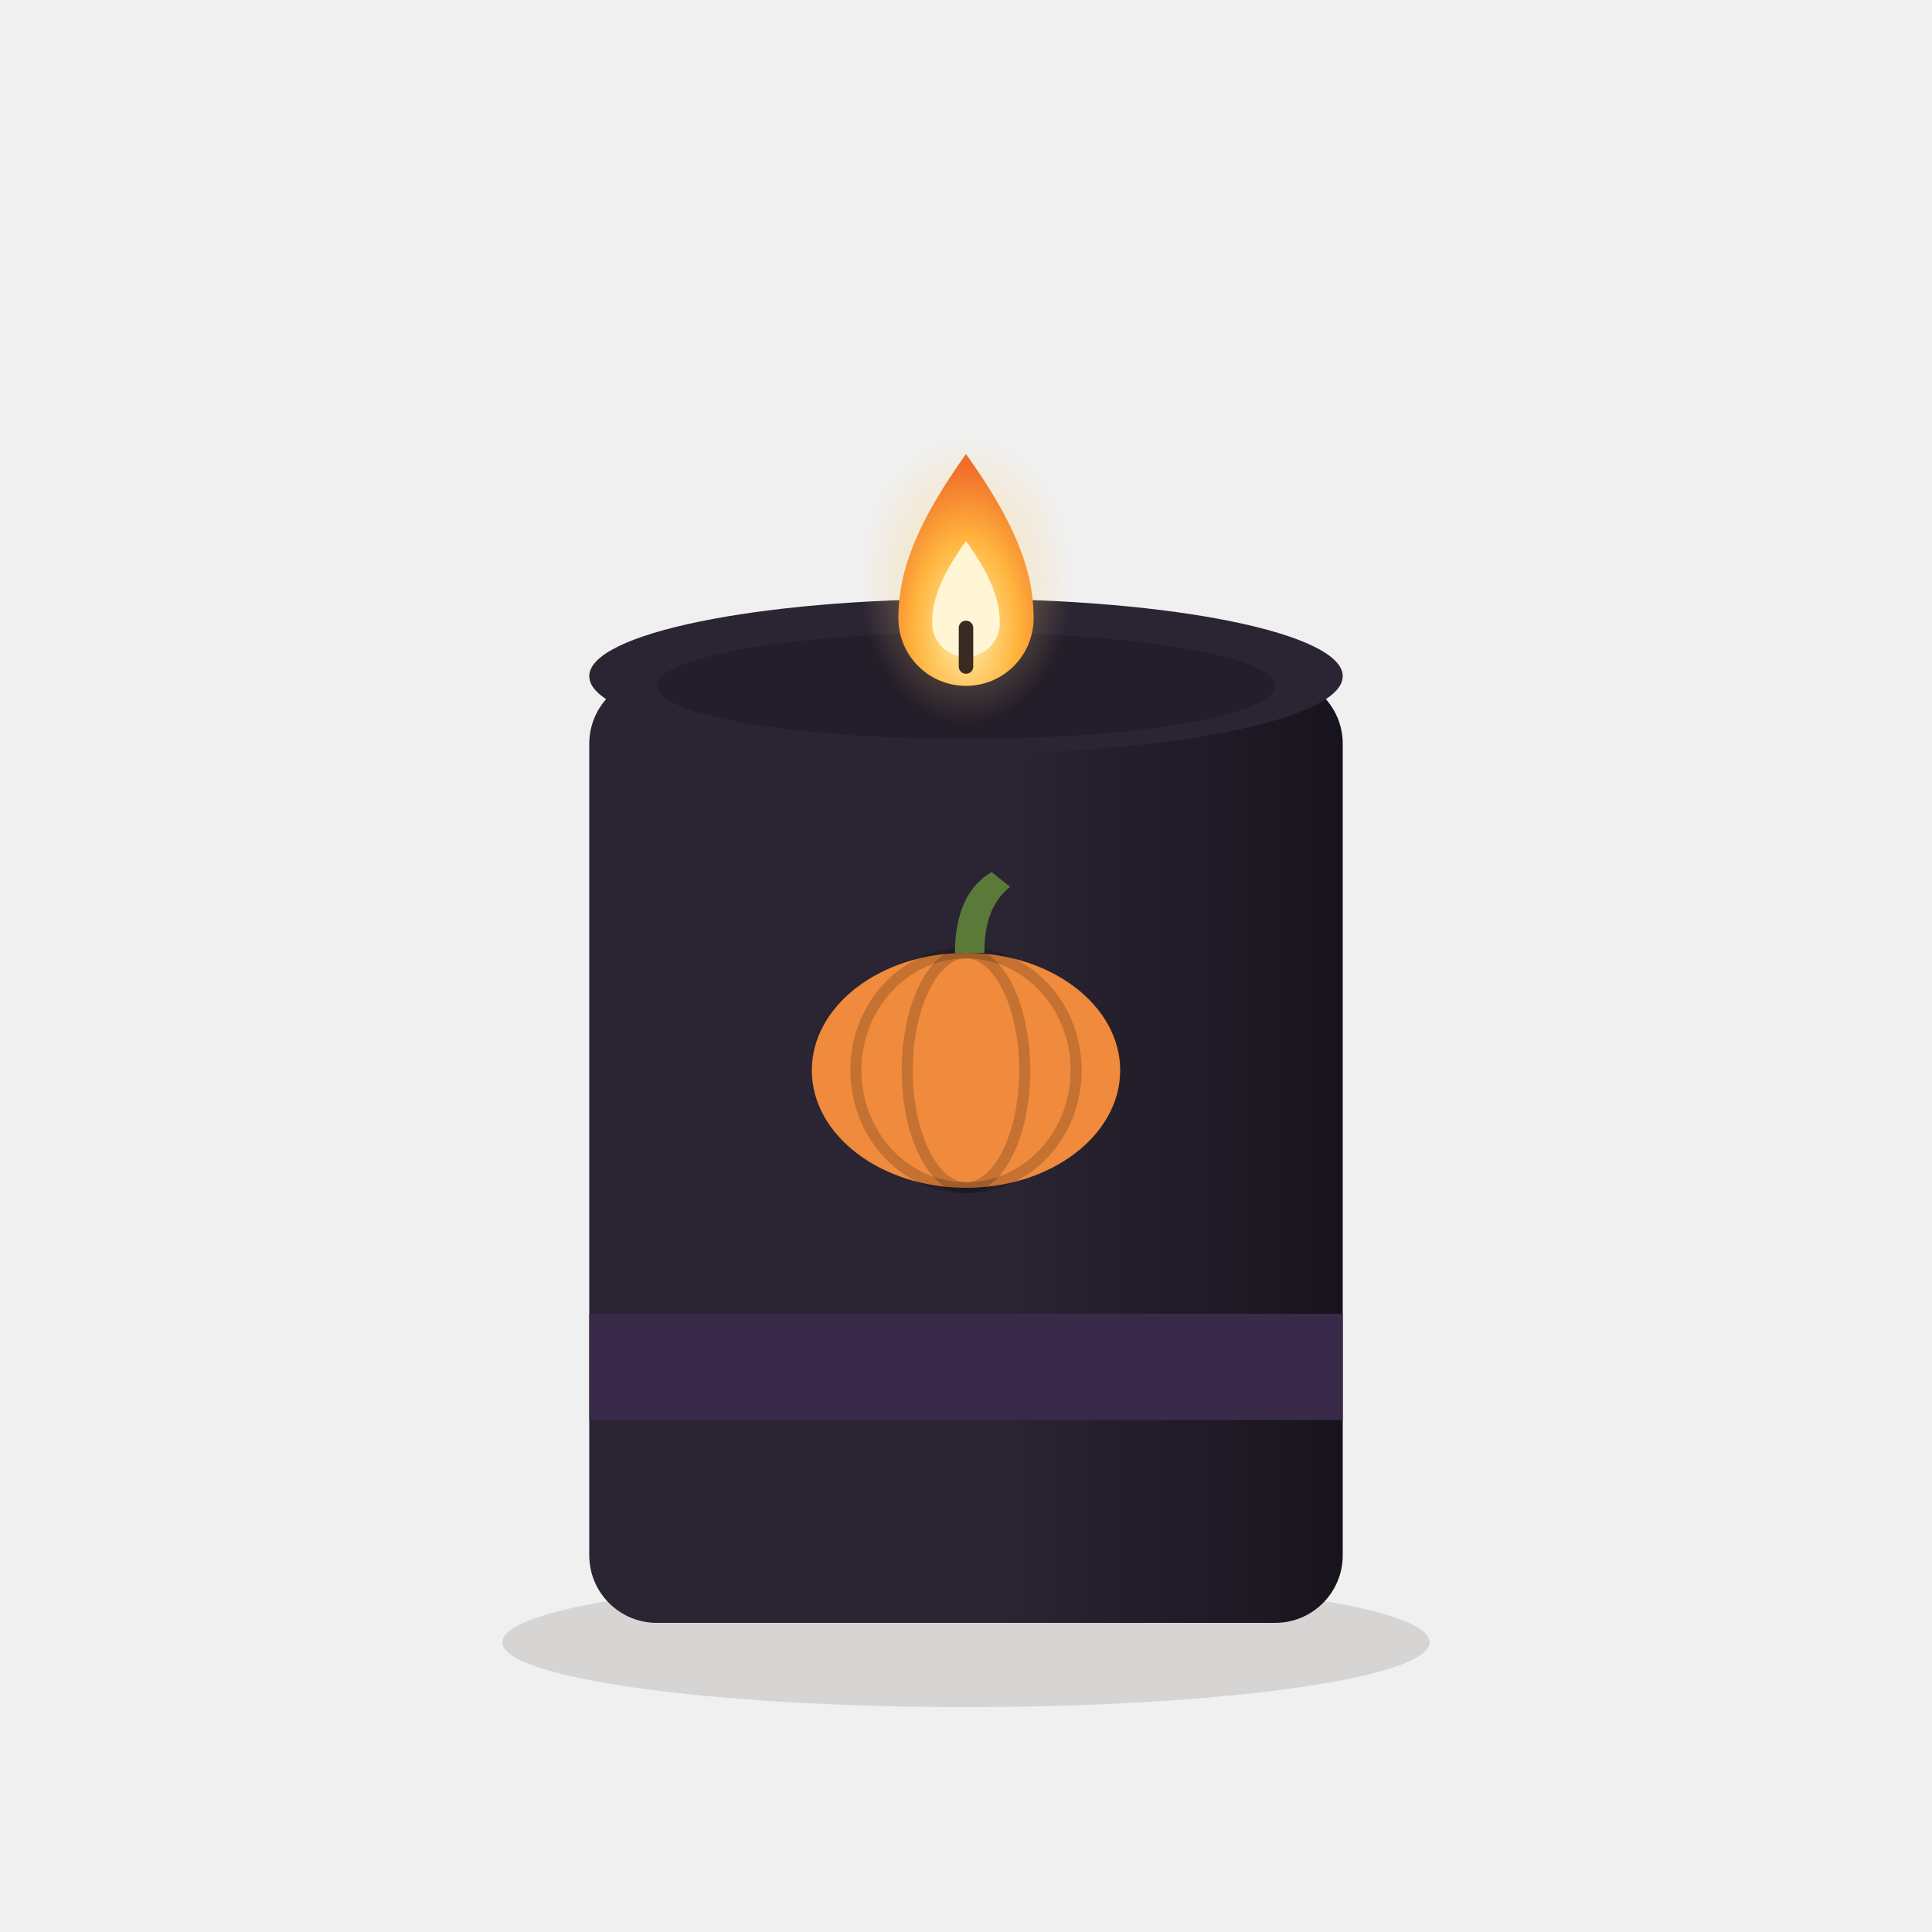
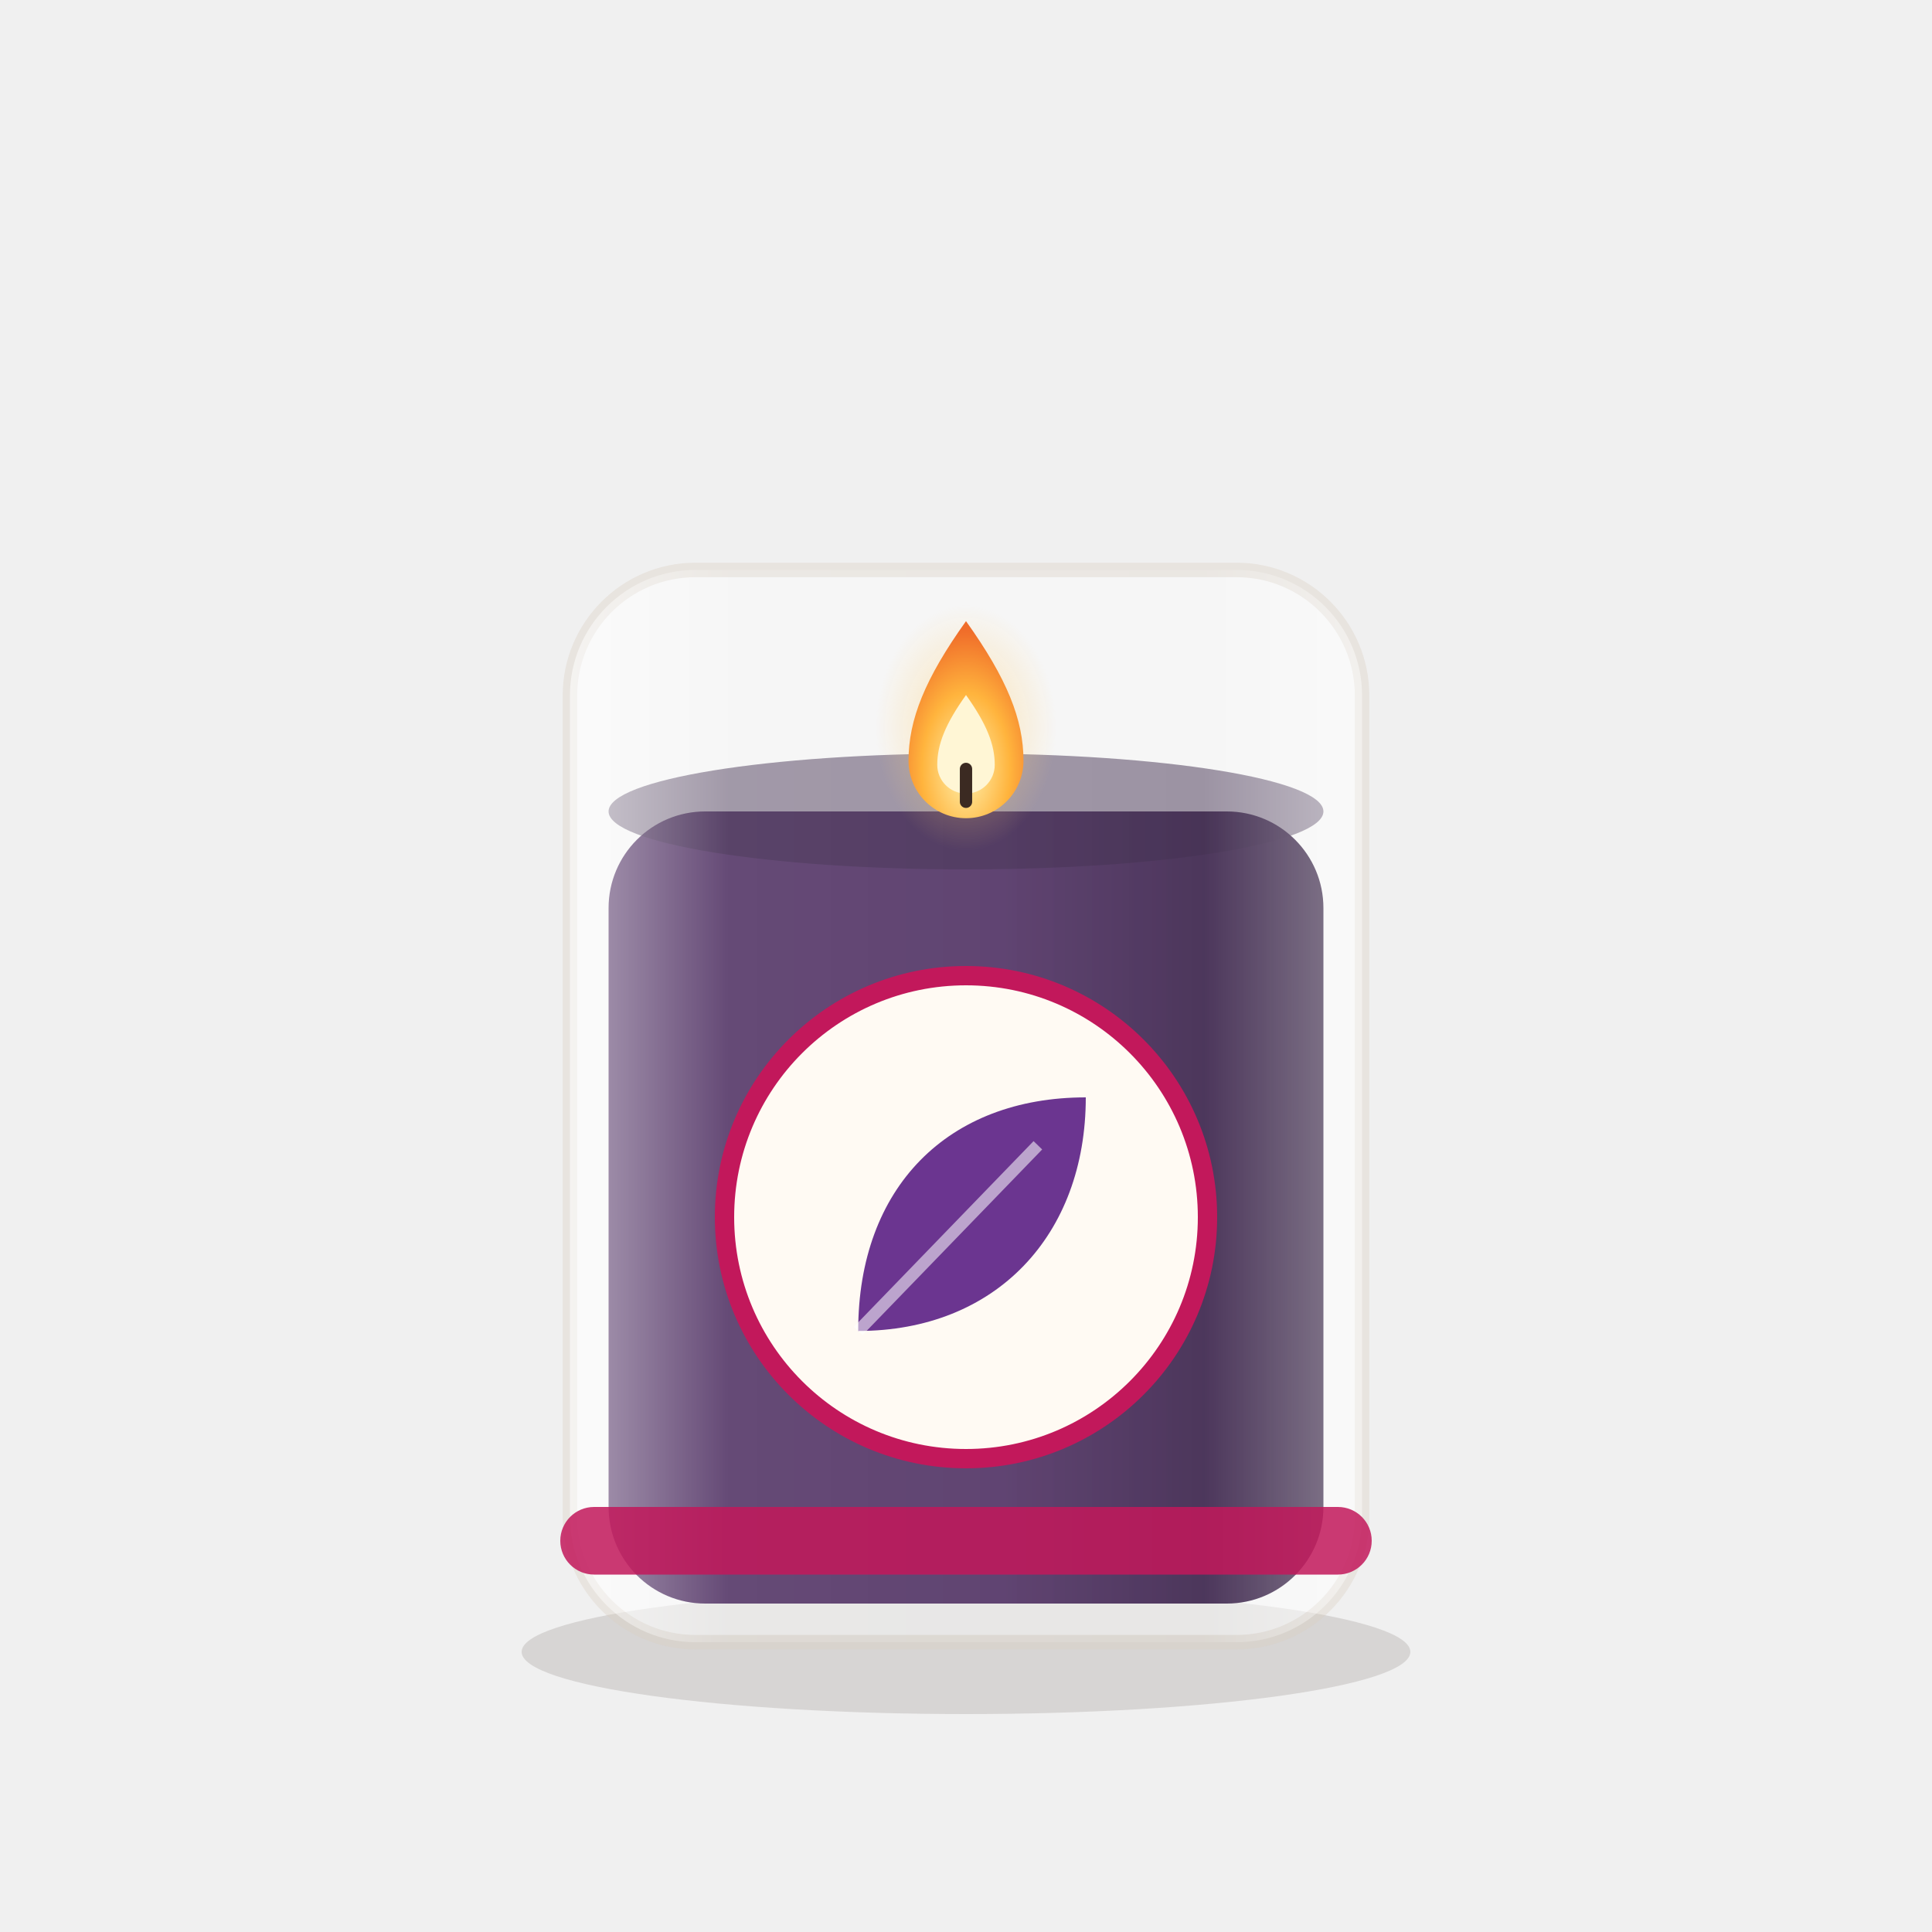
<svg xmlns="http://www.w3.org/2000/svg" viewBox="0 0 400 400" width="800" height="800">
  <defs>
    <linearGradient id="cuerpo" x1="0" x2="1">
-       <stop offset="0" stop-color="#2b2433" />
-       <stop offset=".55" stop-color="#2b2433" />
-       <stop offset="1" stop-color="#18141d" />
+       <stop offset="0" stop-color="#4a2a5e" />
+       <stop offset=".55" stop-color="#4a2a5e" />
+       <stop offset="1" stop-color="#2e1a3d" />
    </linearGradient>
    <radialGradient id="llama" cx=".5" cy=".75" r=".7">
      <stop offset="0" stop-color="#fff2b0" />
      <stop offset=".55" stop-color="#ffb43d" />
      <stop offset="1" stop-color="#f06d2a" />
    </radialGradient>
    <radialGradient id="halo">
      <stop offset="0" stop-color="#ffd27a" stop-opacity=".55" />
      <stop offset="1" stop-color="#ffd27a" stop-opacity="0" />
    </radialGradient>
    <linearGradient id="vidrio" x1="0" x2="1">
      <stop offset="0" stop-color="#fff" stop-opacity=".55" />
      <stop offset=".2" stop-color="#fff" stop-opacity=".15" />
      <stop offset=".8" stop-color="#fff" stop-opacity=".1" />
      <stop offset="1" stop-color="#fff" stop-opacity=".45" />
    </linearGradient>
  </defs>
-   <ellipse cx="200" cy="340" rx="96" ry="13.44" fill="#3b2a22" opacity=".14" />
-   <rect x="122" y="140" width="156" height="196" rx="14" fill="url(#cuerpo)" />
-   <ellipse cx="200" cy="140" rx="78" ry="16" fill="#2b2433" />
-   <ellipse cx="200" cy="142" rx="64" ry="11" fill="#18141d" opacity=".35" />
-   <rect x="122" y="272" width="156" height="22" fill="#3a2a4a" />
-   <g transform="translate(162 176) scale(0.76)">
-     <g>
-       <ellipse cx="50" cy="60" rx="42" ry="32" fill="#f08a3c" />
-       <g fill="none" stroke="rgba(0,0,0,.18)" stroke-width="3">
-         <ellipse cx="50" cy="60" rx="16" ry="32" />
-         <ellipse cx="50" cy="60" rx="30" ry="32" />
-       </g>
-       <path d="M47 28c0-10 3-18 10-22l5 4c-5 4-7 10-7 18Z" fill="#5b7a3a" />
-     </g>
+   <ellipse cx="200" cy="342" rx="92" ry="12.88" fill="#3b2a22" opacity=".14" />
+   <rect x="118" y="118" width="164" height="222" rx="26" fill="#ffffff" opacity=".35" stroke="#d9cdbf" stroke-width="3" />
+   <rect x="126" y="168" width="148" height="164" rx="20" fill="url(#cuerpo)" />
+   <ellipse cx="200" cy="168" rx="74" ry="12" fill="#2e1a3d" opacity=".5" />
+   <rect x="118" y="118" width="164" height="222" rx="26" fill="url(#vidrio)" />
+   <circle cx="200" cy="252" r="50" fill="#fffaf3" stroke="#c2185b" stroke-width="4" />
+   <g transform="translate(169 221) scale(0.62)">
+     <path d="M14 88C14 40 44 10 90 10c0 46-30 78-76 78Z" fill="#6b3590" />
+     <path d="M14 88 74 26" stroke="rgba(255,255,255,.55)" stroke-width="4" />
  </g>
-   <g transform="translate(200 138) scale(1)">
+   <rect x="116" y="312" width="168" height="14" rx="7" fill="#c2185b" opacity=".85" />
+   <g transform="translate(200 166) scale(0.85)">
    <ellipse cx="0" cy="-18" rx="22" ry="30" fill="url(#halo)" />
    <g>
      <animateTransform attributeName="transform" type="scale" values="1 1;0.94 1.06;1.03 0.97;1 1" dur="1.6s" repeatCount="indefinite" additive="sum" />
      <path d="M0-44C10-30 14-20 14-10A14 14 0 0 1-14-10C-14-20-10-30 0-44Z" fill="url(#llama)" />
      <path d="M0-26C5-19 7-14 7-9A7 7 0 0 1-7-9C-7-14-5-19 0-26Z" fill="#fff6d5" />
    </g>
    <path d="M0 0v-8" stroke="#3b2a22" stroke-width="3" stroke-linecap="round" />
  </g>
</svg>
